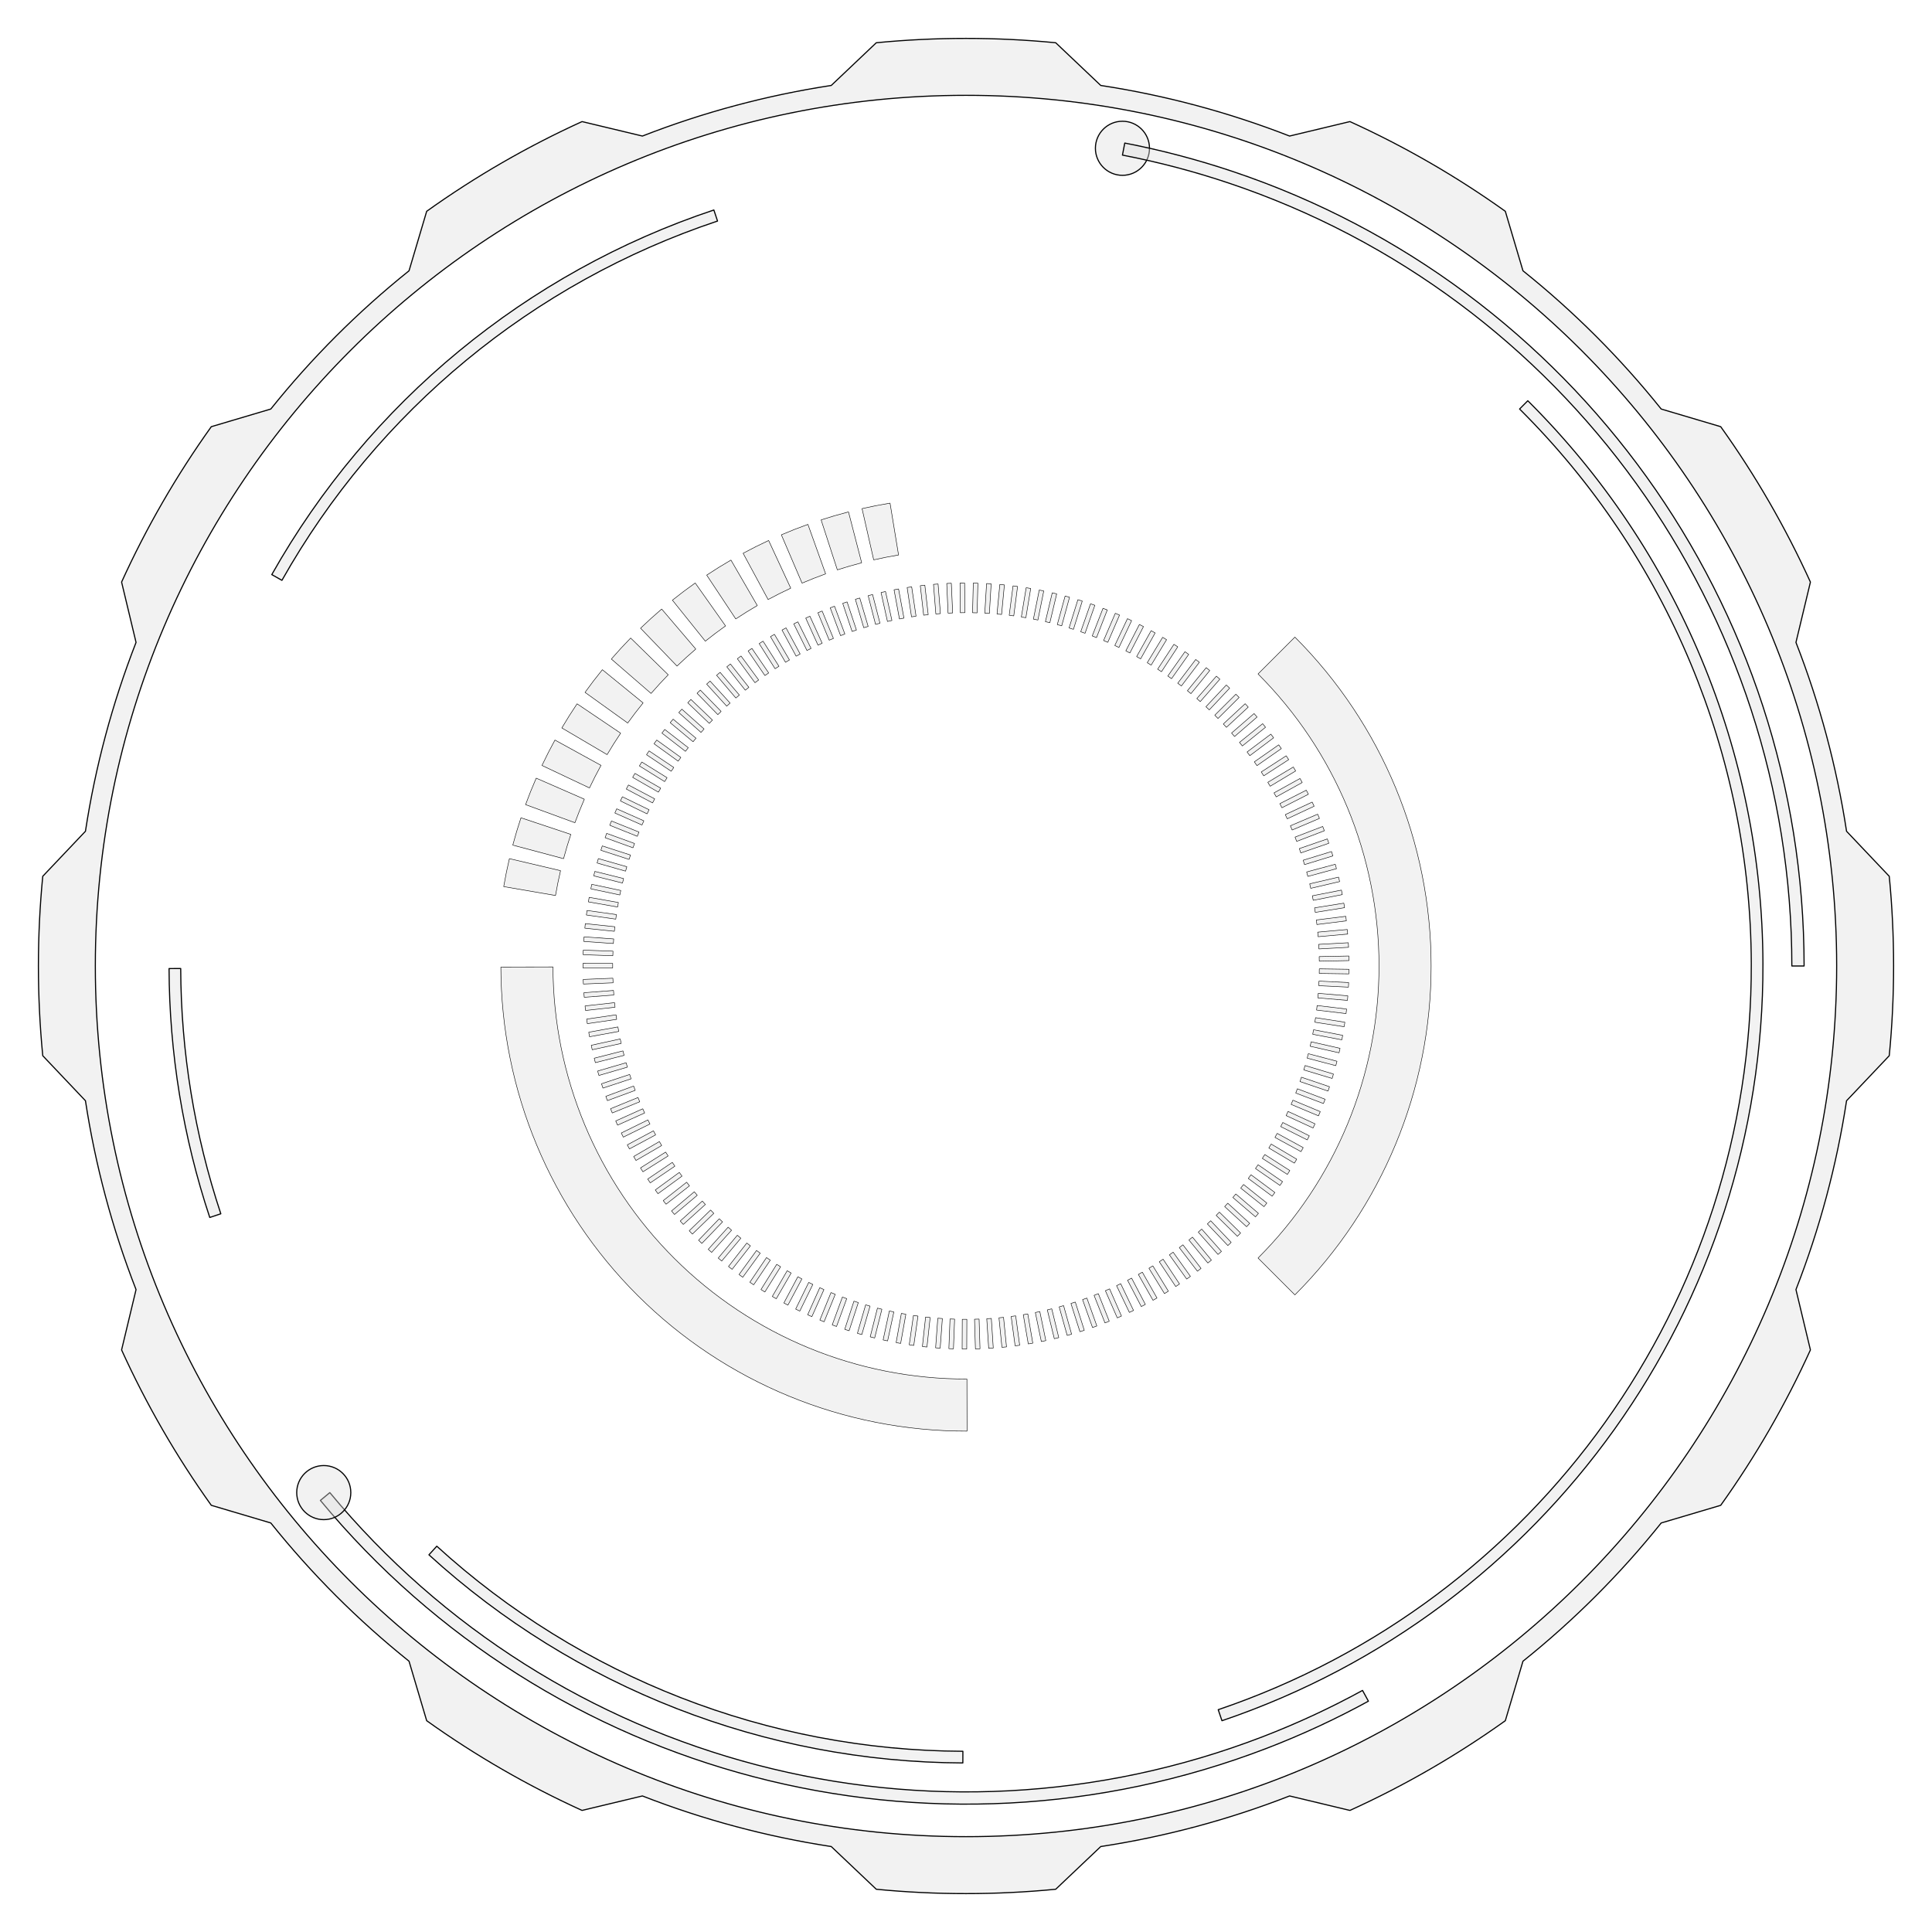
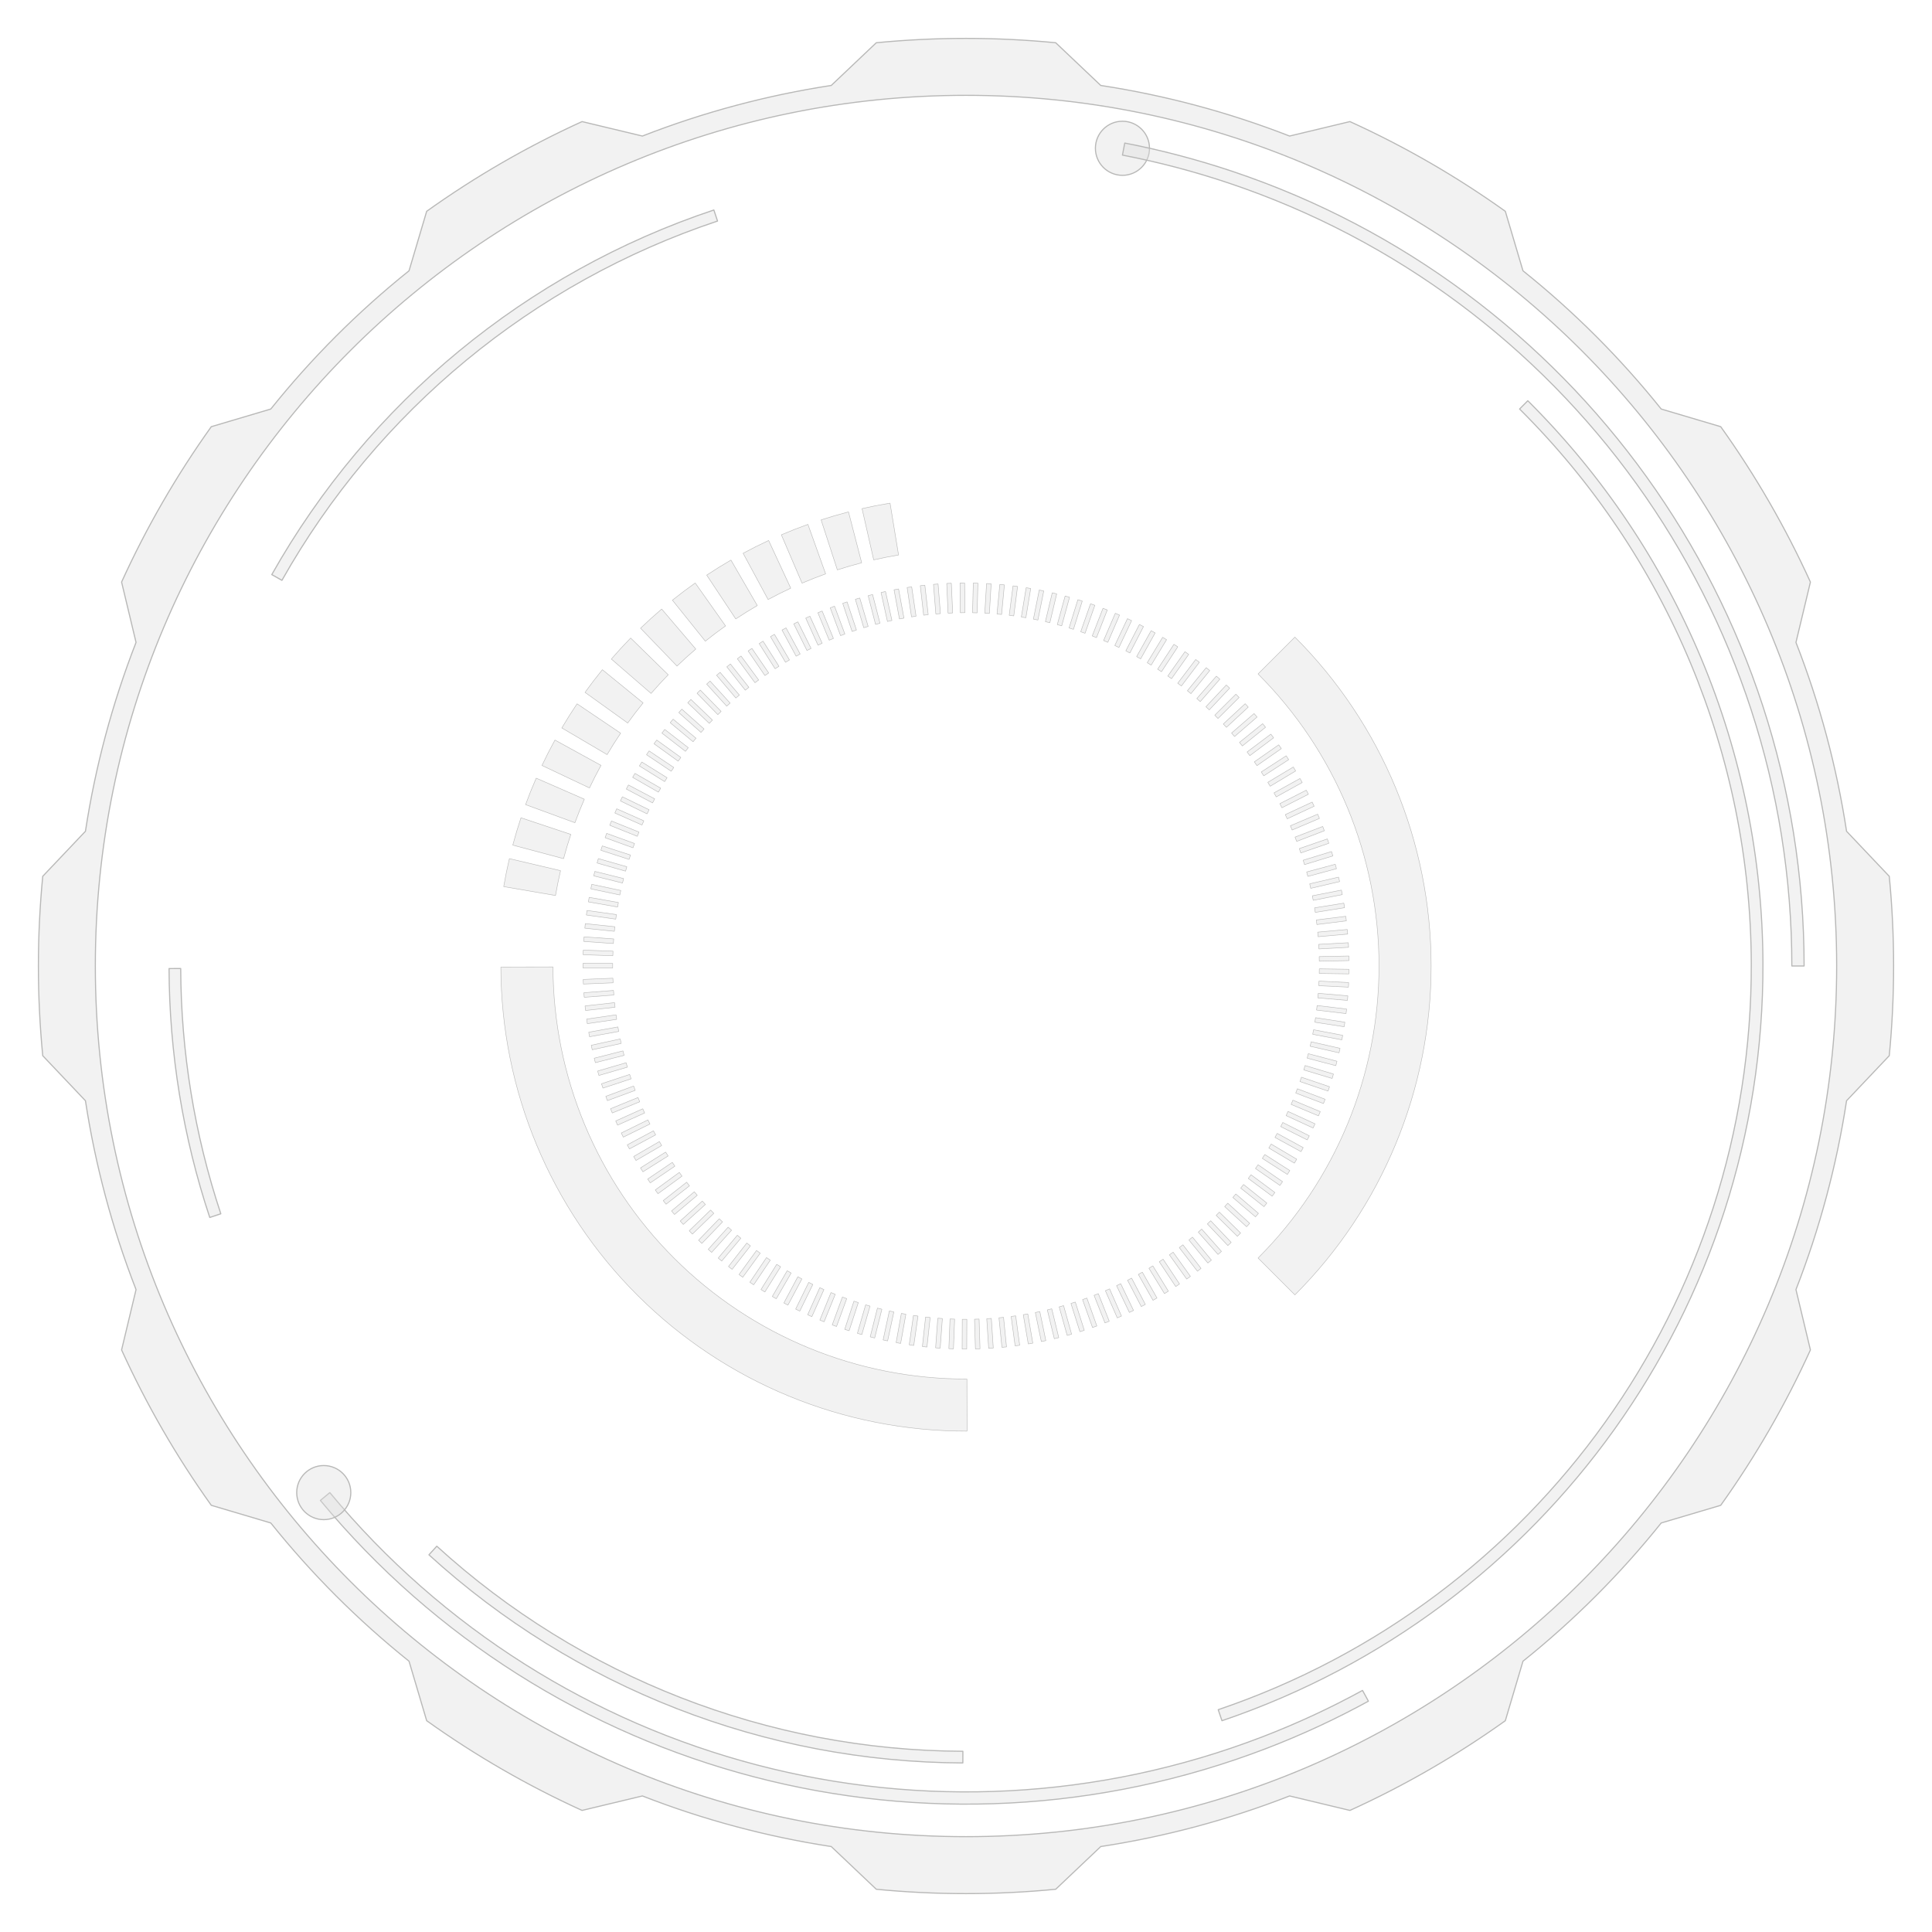
- <svg xmlns="http://www.w3.org/2000/svg" xmlns:xlink="http://www.w3.org/1999/xlink" width="100%" height="100%" viewBox="0 0 4000 4000" version="1.1" style="fill-rule:evenodd;clip-rule:evenodd;stroke-linecap:round;stroke-linejoin:round;stroke-miterlimit:1.5;fill:#E0E0DF;fill-opacity:0.4;stroke:#000;">
+ <svg xmlns="http://www.w3.org/2000/svg" xmlns:xlink="http://www.w3.org/1999/xlink" width="100%" height="100%" viewBox="0 0 4000 4000" version="1.1" style="fill-rule:evenodd;clip-rule:evenodd;stroke-linecap:round;stroke-linejoin:round;stroke-miterlimit:1.5;fill:#E0E0DF;fill-opacity:0.4;stroke:#B8B8B7;">
  <use xlink:href="#_Image1" x="456.996" y="457.124" width="3085.98px" height="3086.04px" transform="matrix(0.999993,0,0,0.99969,0,0)" />
-   <path d="M2529.93,3562.59c671.354,-227.681 1122.24,-858.75 1120.06,-1567.66c-1.345,-437.606 -176.473,-856.753 -486.858,-1165.24l-17.011,17.115c305.845,303.971 478.412,716.989 479.738,1148.19c2.147,698.539 -442.145,1320.38 -1103.68,1544.73l7.75,22.853Z" style="stroke:#000;stroke-width:2.33px;" />
-   <path d="M1477.96,434.76c-388.13,129.45 -714.322,398.487 -915.263,754.893l21.021,11.851c198.002,-351.193 519.423,-616.296 901.877,-743.852l-7.635,-22.892Z" style="stroke:#000;stroke-width:2.33px;" />
-   <path d="M888.071,3219.06c302.289,275.724 696.238,429.302 1105.38,430.925l0.096,-24.131c-403.161,-1.6 -791.349,-152.931 -1089.22,-424.622l-16.262,17.828Z" style="stroke:#000;stroke-width:2.33px;" />
-   <path d="M350.009,2005.3c0.563,175.162 29.014,349.117 84.284,515.331l22.898,-7.615c-54.462,-163.783 -82.496,-335.193 -83.051,-507.793l-24.131,0.077Z" style="stroke:#000;stroke-width:2.33px;" />
-   <path d="M663.312,3106.45c475.376,574.298 1264.46,780.759 1960.19,512.875c71.968,-27.711 142.009,-60.189 209.657,-97.218l-12.185,-22.26c-66.658,36.487 -135.675,68.49 -206.591,95.795c-685.554,263.966 -1463.1,60.525 -1931.52,-505.374l-19.55,16.182Z" style="stroke:#000;stroke-width:2.33px;" />
-   <circle cx="2323.91" cy="307" r="56" style="stroke:#000;stroke-width:2.33px;" />
-   <circle cx="670.312" cy="3090.26" r="56" style="stroke:#000;stroke-width:2.33px;" />
-   <path d="M2185.74,88.503c-123.536,-12.004 -247.944,-12.004 -371.48,-0l-93.233,88.401c-133.775,20.471 -264.89,55.603 -390.977,104.762l-124.943,-29.941c-112.987,51.372 -220.728,113.576 -321.711,185.74l-36.541,123.174c-105.618,84.615 -201.601,180.598 -286.216,286.216l-123.174,36.541c-72.164,100.983 -134.368,208.724 -185.74,321.711l29.941,124.943c-49.159,126.087 -84.291,257.202 -104.762,390.977l-88.401,93.233c-12.004,123.536 -12.004,247.944 -0,371.48l88.401,93.233c20.471,133.775 55.603,264.89 104.762,390.977l-29.941,124.943c51.372,112.987 113.576,220.728 185.74,321.711l123.174,36.541c84.615,105.618 180.598,201.601 286.216,286.216l36.541,123.174c100.983,72.164 208.724,134.368 321.711,185.74l124.943,-29.941c126.087,49.159 257.202,84.291 390.977,104.762l93.233,88.401c123.536,12.004 247.944,12.004 371.48,0l93.233,-88.401c133.775,-20.471 264.89,-55.603 390.977,-104.762l124.943,29.941c112.987,-51.372 220.728,-113.576 321.711,-185.74l36.541,-123.174c105.618,-84.615 201.601,-180.598 286.216,-286.216l123.174,-36.541c72.164,-100.983 134.368,-208.724 185.74,-321.711l-29.941,-124.943c49.159,-126.087 84.291,-257.202 104.762,-390.977l88.401,-93.233c12.004,-123.536 12.004,-247.944 0,-371.48l-88.401,-93.233c-20.471,-133.775 -55.603,-264.89 -104.762,-390.977l29.941,-124.943c-51.372,-112.987 -113.576,-220.728 -185.74,-321.711l-123.174,-36.541c-84.615,-105.618 -180.598,-201.601 -286.216,-286.216l-36.541,-123.174c-100.983,-72.164 -208.724,-134.368 -321.711,-185.74l-124.943,29.941c-126.087,-49.159 -257.202,-84.291 -390.977,-104.762l-93.233,-88.401Zm-185.74,108.872c994.896,-0 1802.62,807.729 1802.62,1802.62c0,994.896 -807.729,1802.62 -1802.62,1802.62c-994.896,0 -1802.62,-807.729 -1802.62,-1802.62c-0,-994.896 807.729,-1802.62 1802.62,-1802.62Z" style="stroke:#000;stroke-width:2.33px;" />
-   <path d="M3735.21,1999.97c-0.013,-745.52 -476.234,-1407.71 -1183,-1644.97c-73.11,-24.543 -147.774,-44.184 -223.497,-58.793l-4.808,24.918c74.616,14.395 148.188,33.75 220.229,57.933c696.424,233.785 1165.68,886.291 1165.69,1620.91l25.378,-0Z" style="stroke:#000;stroke-width:2.33px;" />
+   <path d="M2529.93,3562.59c671.354,-227.681 1122.24,-858.75 1120.06,-1567.66c-1.345,-437.606 -176.473,-856.753 -486.858,-1165.24l-17.011,17.115c305.845,303.971 478.412,716.989 479.738,1148.19c2.147,698.539 -442.145,1320.38 -1103.68,1544.73l7.75,22.853Z" style="stroke:#B8B8B7;stroke-width:2.33px;" />
+   <path d="M1477.96,434.76c-388.13,129.45 -714.322,398.487 -915.263,754.893l21.021,11.851c198.002,-351.193 519.423,-616.296 901.877,-743.852l-7.635,-22.892Z" style="stroke:#B8B8B7;stroke-width:2.33px;" />
+   <path d="M888.071,3219.06c302.289,275.724 696.238,429.302 1105.38,430.925l0.096,-24.131c-403.161,-1.6 -791.349,-152.931 -1089.22,-424.622l-16.262,17.828Z" style="stroke:#B8B8B7;stroke-width:2.33px;" />
+   <path d="M350.009,2005.3c0.563,175.162 29.014,349.117 84.284,515.331l22.898,-7.615c-54.462,-163.783 -82.496,-335.193 -83.051,-507.793l-24.131,0.077Z" style="stroke:#B8B8B7;stroke-width:2.33px;" />
+   <path d="M663.312,3106.45c475.376,574.298 1264.46,780.759 1960.19,512.875c71.968,-27.711 142.009,-60.189 209.657,-97.218l-12.185,-22.26c-66.658,36.487 -135.675,68.49 -206.591,95.795c-685.554,263.966 -1463.1,60.525 -1931.52,-505.374l-19.55,16.182Z" style="stroke:#B8B8B7;stroke-width:2.33px;" />
+   <circle cx="2323.91" cy="307" r="56" style="stroke:#B8B8B7;stroke-width:2.33px;" />
+   <circle cx="670.312" cy="3090.26" r="56" style="stroke:#B8B8B7;stroke-width:2.33px;" />
+   <path d="M2185.74,88.503c-123.536,-12.004 -247.944,-12.004 -371.48,-0l-93.233,88.401c-133.775,20.471 -264.89,55.603 -390.977,104.762l-124.943,-29.941c-112.987,51.372 -220.728,113.576 -321.711,185.74l-36.541,123.174c-105.618,84.615 -201.601,180.598 -286.216,286.216l-123.174,36.541c-72.164,100.983 -134.368,208.724 -185.74,321.711l29.941,124.943c-49.159,126.087 -84.291,257.202 -104.762,390.977l-88.401,93.233c-12.004,123.536 -12.004,247.944 -0,371.48l88.401,93.233c20.471,133.775 55.603,264.89 104.762,390.977l-29.941,124.943c51.372,112.987 113.576,220.728 185.74,321.711l123.174,36.541c84.615,105.618 180.598,201.601 286.216,286.216l36.541,123.174c100.983,72.164 208.724,134.368 321.711,185.74l124.943,-29.941c126.087,49.159 257.202,84.291 390.977,104.762l93.233,88.401c123.536,12.004 247.944,12.004 371.48,0l93.233,-88.401c133.775,-20.471 264.89,-55.603 390.977,-104.762l124.943,29.941c112.987,-51.372 220.728,-113.576 321.711,-185.74l36.541,-123.174c105.618,-84.615 201.601,-180.598 286.216,-286.216l123.174,-36.541c72.164,-100.983 134.368,-208.724 185.74,-321.711l-29.941,-124.943c49.159,-126.087 84.291,-257.202 104.762,-390.977l88.401,-93.233c12.004,-123.536 12.004,-247.944 0,-371.48l-88.401,-93.233c-20.471,-133.775 -55.603,-264.89 -104.762,-390.977l29.941,-124.943c-51.372,-112.987 -113.576,-220.728 -185.74,-321.711l-123.174,-36.541c-84.615,-105.618 -180.598,-201.601 -286.216,-286.216l-36.541,-123.174c-100.983,-72.164 -208.724,-134.368 -321.711,-185.74l-124.943,29.941c-126.087,-49.159 -257.202,-84.291 -390.977,-104.762l-93.233,-88.401Zm-185.74,108.872c994.896,-0 1802.62,807.729 1802.62,1802.62c0,994.896 -807.729,1802.62 -1802.62,1802.62c-994.896,0 -1802.62,-807.729 -1802.62,-1802.62c-0,-994.896 807.729,-1802.62 1802.62,-1802.62Z" style="stroke:#B8B8B7;stroke-width:2.33px;" />
+   <path d="M3735.21,1999.97c-0.013,-745.52 -476.234,-1407.71 -1183,-1644.97c-73.11,-24.543 -147.774,-44.184 -223.497,-58.793l-4.808,24.918c74.616,14.395 148.188,33.75 220.229,57.933c696.424,233.785 1165.68,886.291 1165.69,1620.91l25.378,-0Z" style="stroke:#B8B8B7;stroke-width:2.33px;" />
  <path d="M2680.93,2680.94c180.597,-180.598 282.056,-425.541 282.056,-680.944c-0,-255.403 -101.459,-500.346 -282.056,-680.944l-76.299,76.299c160.362,160.362 250.453,377.859 250.453,604.645c-0,226.786 -90.091,444.283 -250.453,604.645l76.299,76.299Z" />
  <path d="M1036.98,2002.16c0.573,255.403 102.58,500.118 283.582,680.31c181.002,180.193 426.171,281.102 681.574,280.53l-0.242,-107.902c-226.785,0.508 -444.484,-89.095 -605.205,-249.097c-160.721,-160.002 -251.298,-377.297 -251.807,-604.082l-107.902,0.241Z" />
  <path d="M1054.64,1777.73c-4.508,19.172 -8.432,38.477 -11.765,57.887l107.242,18.419c2.96,-17.235 6.444,-34.377 10.447,-51.4l-105.924,-24.906Zm23.974,-84.579c-6.223,18.685 -11.876,37.556 -16.952,56.585l105.137,28.042c4.507,-16.897 9.527,-33.653 15.053,-50.245l-103.238,-34.382Zm31.525,-82.066c-7.887,18.047 -15.224,36.329 -21.999,54.821l102.17,37.435c6.016,-16.42 12.531,-32.654 19.534,-48.678l-99.705,-43.578Zm38.817,-78.877c-9.487,17.259 -18.446,34.802 -26.867,52.606l98.367,46.521c7.476,-15.809 15.432,-31.387 23.856,-46.712l-95.356,-52.415Zm45.792,-75.045c-11.009,16.331 -21.519,32.992 -31.515,49.962l93.757,55.226c8.875,-15.068 18.207,-29.863 27.983,-44.364l-90.225,-60.824Zm52.39,-70.596c-12.441,15.268 -24.414,30.911 -35.903,46.907l88.377,63.479c10.202,-14.204 20.834,-28.094 31.881,-41.651l-84.355,-68.735Zm58.56,-65.568c-13.771,14.08 -27.109,28.576 -39.998,43.467l82.275,71.211c11.444,-13.223 23.289,-26.095 35.516,-38.597l-77.793,-76.081Zm64.249,-60.005c-14.987,12.778 -29.582,26.008 -43.765,39.673l75.498,78.359c12.594,-12.134 25.554,-23.882 38.862,-35.227l-70.595,-82.805Zm69.413,-53.948c-16.081,11.37 -31.813,23.226 -47.174,35.552l68.103,84.866c13.639,-10.945 27.608,-21.473 41.888,-31.569l-62.817,-88.849Zm74.007,-47.45c-17.044,9.869 -33.783,20.254 -50.196,31.141l60.149,90.676c14.573,-9.667 29.437,-18.888 44.571,-27.651l-54.524,-94.166Zm77.995,-40.563c-17.867,8.287 -35.477,17.116 -52.806,26.474l51.702,95.745c15.387,-8.31 31.024,-16.149 46.889,-23.508l-45.785,-98.711Zm81.343,-33.343c-18.543,6.637 -36.879,13.837 -54.984,21.59l42.832,100.028c16.076,-6.884 32.358,-13.277 48.823,-19.171l-36.671,-102.447Zm84.025,-25.85c-19.067,4.933 -37.979,10.445 -56.711,16.528l33.611,103.492c16.633,-5.402 33.426,-10.296 50.356,-14.677l-27.256,-105.343Zm86.019,-18.146c-19.435,3.188 -38.768,6.968 -57.973,11.332l24.114,106.107c17.053,-3.875 34.22,-7.231 51.477,-10.063l-17.618,-107.376Z" />
  <path d="M1992.26,2731.46c2.577,0.027 5.158,0.04 7.742,0.04c0.606,0 1.211,-0.001 1.766,-0.002l-0.251,61.527l-9.508,-0.039l0.251,-61.526Zm34.866,-0.455l1.882,61.49l-9.504,0.291l-1.882,-61.495c3.165,-0.075 6.325,-0.17 9.504,-0.286Zm-60.219,-0.242c3.159,0.141 6.327,0.262 9.501,0.363l-2.383,61.475l-9.501,-0.368l2.383,-61.47Zm85.545,-1.118l4.012,61.368l-9.488,0.62l-4.012,-61.376c3.185,-0.185 6.365,-0.39 9.488,-0.612Zm-110.86,-0.448c3.156,0.25 6.318,0.48 9.483,0.689l-4.511,61.338l-9.483,-0.697l4.511,-61.33Zm136.125,-1.785l6.134,61.168l-9.46,0.949l-6.135,-61.178c3.16,-0.293 6.314,-0.606 9.461,-0.939Zm-161.371,-0.653c3.146,0.359 6.298,0.698 9.453,1.016l-6.632,61.122l-9.453,-1.026l6.632,-61.112Zm186.545,-2.452l8.247,60.892l-9.422,1.276l-8.248,-60.902c3.165,-0.404 6.323,-0.829 9.423,-1.266Zm-211.693,-0.859c3.13,0.468 6.265,0.915 9.413,1.343l-8.744,60.829l-9.411,-1.352l8.742,-60.82Zm236.745,-3.12l10.349,60.546l-9.372,1.602l-10.351,-60.554c3.127,-0.511 6.247,-1.041 9.374,-1.594Zm-261.763,-1.064c3.111,0.577 6.229,1.133 9.36,1.67l-10.843,60.466l-9.358,-1.678l10.841,-60.458Zm286.661,-3.784l12.438,60.13l-9.311,1.926l-12.439,-60.137c3.117,-0.622 6.226,-1.263 9.312,-1.919Zm-311.519,-1.269c3.094,0.685 6.195,1.351 9.296,1.996l-12.928,60.033l-9.295,-2.002l12.927,-60.027Zm336.234,-4.446l14.511,59.649l-9.238,2.248l-14.513,-59.654c3.099,-0.731 6.189,-1.482 9.24,-2.243Zm-360.901,-1.472c3.066,0.792 6.138,1.565 9.221,2.319l-14.998,59.535l-9.22,-2.323l14.997,-59.531Zm385.401,-5.104l16.569,59.104l-9.155,2.567l-16.569,-59.106c3.071,-0.838 6.134,-1.696 9.155,-2.565Zm-409.846,-1.673c3.036,0.899 6.08,1.779 9.134,2.64l-17.051,58.972l-9.134,-2.641l17.051,-58.971Zm434.102,-5.755l18.608,58.495l-9.061,2.882l-18.607,-58.493c3.037,-0.945 6.065,-1.909 9.06,-2.884Zm-458.295,-1.873c3.004,1.005 6.016,1.991 9.036,2.958l-19.085,58.346l-9.037,-2.956l19.086,-58.348Zm482.276,-6.398l20.627,57.822l-8.955,3.194l-20.626,-57.818c2.995,-1.048 5.982,-2.114 8.954,-3.198Zm-506.188,-2.07c2.965,1.108 5.938,2.198 8.927,3.272l-21.099,57.655l-8.928,-3.267l21.1,-57.66Zm529.865,-7.034l22.624,57.085l-8.839,3.504l-22.622,-57.08c2.947,-1.148 5.884,-2.315 8.837,-3.509Zm-553.466,-2.265c2.929,1.214 5.868,2.409 8.808,3.582l-23.091,56.903l-8.81,-3.575l23.093,-56.91Zm576.81,-7.66l24.598,56.286l-8.712,3.808l-24.595,-56.279c2.917,-1.254 5.823,-2.528 8.709,-3.815Zm-600.072,-2.456c2.879,1.313 5.769,2.607 8.678,3.887l-25.058,56.087l-8.681,-3.878l25.061,-56.096Zm623.056,-8.276l26.545,55.423l-8.575,4.107l-26.541,-55.413c2.877,-1.359 5.744,-2.736 8.571,-4.117Zm-645.95,-2.644c2.835,1.414 5.681,2.809 8.537,4.187l-26.998,55.208l-8.542,-4.177l27.003,-55.218Zm668.545,-8.881l28.465,54.495l-8.428,4.402l-28.459,-54.485c2.828,-1.458 5.645,-2.934 8.422,-4.412Zm-691.045,-2.828c2.786,1.512 5.582,3.006 8.386,4.481l-28.909,54.264l-8.391,-4.47l28.914,-54.275Zm713.225,-9.474l30.352,53.502l-8.27,4.691l-30.346,-53.491c2.771,-1.553 5.532,-3.123 8.264,-4.702Zm-735.303,-3.009c2.727,1.605 5.465,3.192 8.225,4.769l-30.789,53.257l-8.231,-4.759l30.795,-53.267Zm757.043,-10.055l32.204,52.444l-8.102,4.976l-32.198,-52.435c2.706,-1.642 5.401,-3.302 8.096,-4.985Zm-778.675,-3.186c2.674,1.701 5.359,3.385 8.055,5.052l-32.633,52.184l-8.061,-5.041l32.639,-52.195Zm799.948,-10.622l34.02,51.321l-7.925,5.254l-34.014,-51.312c2.653,-1.739 5.294,-3.493 7.919,-5.263Zm-821.107,-3.358c2.609,1.79 5.23,3.563 7.875,5.327l-34.44,51.047l-7.882,-5.318l34.447,-51.056Zm841.889,-11.176l35.795,50.133l-7.738,5.525l-35.789,-50.126c2.59,-1.827 5.168,-3.672 7.732,-5.532Zm-862.552,-3.527c2.548,1.881 5.11,3.746 7.687,5.596l-36.206,49.845l-7.693,-5.587l36.212,-49.854Zm882.82,-11.716l37.526,48.881l-7.542,5.79l-37.521,-48.875c2.519,-1.911 5.024,-3.838 7.537,-5.796Zm-902.963,-3.69c2.483,1.967 4.978,3.919 7.489,5.857l-37.927,48.58l-7.494,-5.851l37.932,-48.586Zm922.692,-12.242l39.21,47.566l-7.337,6.047l-39.205,-47.56c2.454,-2 4.895,-4.014 7.332,-6.053Zm-942.291,-3.849c2.412,2.05 4.837,4.086 7.283,6.112l-39.601,47.251l-7.287,-6.107l39.605,-47.256Zm961.46,-12.752l40.844,46.187l-7.123,6.299l-40.841,-46.185c2.38,-2.078 4.745,-4.172 7.12,-6.301Zm-980.493,-4.004c2.341,2.133 4.695,4.251 7.069,6.359l-41.226,45.861l-7.071,-6.356l41.228,-45.864Zm999.078,-13.248l42.425,44.749l-6.899,6.542l-42.424,-44.748c2.31,-2.163 4.606,-4.34 6.898,-6.543Zm-1017.52,-4.153c2.269,2.215 4.551,4.415 6.846,6.598l-42.796,44.411l-6.847,-6.598l42.797,-44.411Zm1035.5,-13.727l43.951,43.252l-6.669,6.777l-43.951,-43.252c2.243,-2.251 4.472,-4.515 6.669,-6.777Zm-1053.34,-4.298c2.185,2.285 4.384,4.556 6.615,6.83l-44.312,42.901l-6.613,-6.831l44.31,-42.9Zm1070.69,-14.19l45.42,41.697l-6.43,7.004l-45.422,-41.699c2.164,-2.326 4.313,-4.666 6.432,-7.002Zm-1087.9,-4.438c2.104,2.358 4.223,4.703 6.375,7.053l-45.768,41.336l-6.373,-7.056l45.766,-41.333Zm1104.61,-14.637l46.828,40.09l-6.184,7.222l-46.832,-40.093c2.074,-2.388 4.133,-4.79 6.188,-7.219Zm-1121.16,-4.573c2.026,2.436 4.069,4.858 6.129,7.269l-47.165,39.717l-6.125,-7.273l47.161,-39.713Zm1137.2,-15.067l48.175,38.431l-5.929,7.433l-48.181,-38.436c1.994,-2.463 3.973,-4.94 5.935,-7.428Zm-1153.08,-4.702c1.941,2.504 3.898,4.994 5.874,7.476l-48.499,38.048l-5.869,-7.481l48.494,-38.043Zm1168.44,-15.479l49.46,36.724l-5.668,7.633l-49.468,-36.729c1.912,-2.534 3.807,-5.082 5.676,-7.628Zm-1183.63,-4.826c1.86,2.579 3.737,5.144 5.613,7.674l-49.771,36.33l-5.606,-7.679l49.764,-36.325Zm1198.28,-15.874l50.68,34.971l-5.4,7.826l-50.689,-34.977c1.816,-2.589 3.615,-5.19 5.409,-7.82Zm-1212.77,-4.944c1.759,2.625 3.535,5.238 5.345,7.864l-50.979,34.567l-5.336,-7.869l50.97,-34.562Zm1226.69,-16.25l51.836,33.177l-5.125,8.008l-51.847,-33.184c1.731,-2.659 3.446,-5.33 5.136,-8.001Zm-1240.45,-5.057c1.678,2.702 3.374,5.391 5.069,8.044l-52.121,32.764l-5.06,-8.05l52.112,-32.758Zm1253.63,-16.608l52.928,31.344l-4.845,8.181l-52.939,-31.35c1.633,-2.708 3.248,-5.428 4.856,-8.175Zm-1266.64,-5.163c1.578,2.748 3.173,5.484 4.788,8.214l-53.199,30.922l-4.778,-8.221l53.189,-30.915Zm1279.07,-16.947l53.956,29.475l-4.559,8.344l-53.965,-29.481c1.538,-2.764 3.058,-5.539 4.568,-8.338Zm-1291.32,-5.264c1.485,2.807 2.988,5.604 4.5,8.376l-54.211,29.044l-4.49,-8.381l54.201,-29.039Zm1302.97,-17.266l54.918,27.574l-4.266,8.497l-54.928,-27.579c1.445,-2.823 2.872,-5.657 4.276,-8.492Zm-1314.44,-5.357c1.386,2.857 2.79,5.705 4.206,8.527l-55.159,27.133l-4.197,-8.531l55.15,-27.129Zm1325.3,-17.565l55.817,25.642l-3.97,8.64l-55.825,-25.646c1.345,-2.87 2.671,-5.75 3.978,-8.636Zm-1335.97,-5.445c1.284,2.9 2.586,5.789 3.907,8.668l-56.042,25.194l-3.899,-8.672l56.034,-25.19Zm1346.03,-17.842l56.652,23.683l-3.668,8.772l-56.658,-23.686c1.243,-2.912 2.467,-5.834 3.674,-8.769Zm-1355.89,-5.527c1.178,2.933 2.375,5.856 3.602,8.799l-56.86,23.228l-3.596,-8.802l56.854,-23.225Zm1365.13,-18.098l57.423,21.699l-3.361,8.894l-57.428,-21.701c1.141,-2.956 2.263,-5.922 3.366,-8.892Zm-1374.18,-5.601c1.079,2.984 2.178,5.959 3.293,8.919l-57.616,21.237l-3.288,-8.921l57.611,-21.235Zm1382.59,-18.332l58.132,19.692l-3.051,9.005l-58.135,-19.693c1.036,-2.991 2.054,-5.991 3.054,-9.004Zm-1390.8,-5.67c0.977,3.028 1.974,6.048 2.979,9.029l-58.307,19.224l-2.977,-9.03l58.305,-19.223Zm1398.36,-18.543l58.777,17.664l-2.736,9.106l-58.778,-17.665c0.932,-3.027 1.844,-6.064 2.737,-9.105Zm-1405.73,-5.731c0.872,3.065 1.763,6.122 2.661,9.128l-58.936,17.19l-2.662,-9.128l58.937,-17.19Zm1412.44,-18.732l59.36,15.618l-2.42,9.195l-59.357,-15.617c0.824,-3.055 1.629,-6.117 2.417,-9.196Zm-1418.96,-5.784c0.765,3.094 1.549,6.18 2.341,9.215l-59.501,15.138l-2.344,-9.215l59.504,-15.138Zm1424.81,-18.898l59.878,13.553l-2.099,9.273l-59.872,-13.552c0.717,-3.082 1.414,-6.172 2.093,-9.274Zm-1430.46,-5.831c0.654,3.114 1.329,6.222 2.017,9.291l-60.001,13.069l-2.024,-9.291l60.008,-13.069Zm1435.46,-19.041l60.33,11.473l-1.776,9.341l-60.323,-11.472c0.61,-3.108 1.2,-6.223 1.769,-9.342Zm-1440.24,-5.87c0.545,3.128 1.109,6.249 1.693,9.356l-60.436,10.984l-1.701,-9.355l60.444,-10.985Zm1444.36,-19.159l60.715,9.378l-1.451,9.397l-60.706,-9.377c0.501,-3.127 0.982,-6.26 1.442,-9.398Zm-1448.28,-5.902c0.433,3.132 0.887,6.258 1.365,9.409l-60.803,8.885l-1.375,-9.407l60.813,-8.887Zm1451.53,-19.254l61.029,7.27l-1.124,9.441l-61.02,-7.269c0.391,-3.141 0.763,-6.287 1.115,-9.442Zm-1454.57,-5.928c0.327,3.166 0.675,6.326 1.039,9.452l-61.101,6.774l-1.048,-9.45l61.11,-6.776Zm1456.94,-19.326l61.269,5.153l-0.796,9.475l-61.261,-5.152c0.282,-3.155 0.545,-6.314 0.788,-9.476Zm-1459.11,-5.944c0.216,3.155 0.452,6.304 0.711,9.481l-61.324,4.655l-0.719,-9.481l61.332,-4.655Zm1460.62,-19.375l61.432,3.027l-0.468,9.496l-61.425,-3.026c0.174,-3.158 0.328,-6.324 0.461,-9.497Zm-1461.91,-5.955c0.109,3.176 0.237,6.346 0.385,9.5l-61.47,2.527l-0.39,-9.5l61.475,-2.527Zm1462.55,-19.4l61.51,0.896l-0.139,9.506l-61.507,-0.895c0.065,-3.181 0.111,-6.346 0.136,-9.507Zm-1462.96,-11.267c-0.014,1.821 -0.02,3.596 -0.02,5.372c-0,1.373 0.004,2.744 0.012,4.136l-61.535,-0.052l0.008,-9.508l61.535,0.052Zm1462.73,-14.095l61.5,-1.237l0.192,9.506l-61.504,1.237c-0.042,-3.193 -0.105,-6.381 -0.188,-9.506Zm-1462.11,-11.259c-0.131,3.161 -0.242,6.329 -0.332,9.502l-61.491,-2.185l0.338,-9.502l61.485,2.185Zm1461.01,-14.08l61.404,-3.368l0.521,9.494l-61.411,3.368c-0.151,-3.176 -0.323,-6.347 -0.514,-9.494Zm-1459.53,-11.24c-0.239,3.157 -0.459,6.319 -0.658,9.485l-61.361,-4.314l0.667,-9.484l61.352,4.313Zm1457.56,-14.047l61.226,-5.493l0.85,9.47l-61.236,5.493c-0.26,-3.153 -0.539,-6.301 -0.84,-9.47Zm-1455.2,-11.207c-0.349,3.147 -0.678,6.3 -0.986,9.457l-61.15,-6.436l0.995,-9.456l61.141,6.435Zm1452.36,-13.998l60.973,-7.609l1.178,9.435l-60.984,7.61c-0.37,-3.161 -0.76,-6.316 -1.167,-9.436Zm-1449.13,-11.16c-0.457,3.132 -0.895,6.271 -1.312,9.417l-60.865,-8.548l1.322,-9.416l60.855,8.547Zm1445.42,-13.932l60.648,-9.714l1.504,9.388l-60.658,9.715c-0.476,-3.125 -0.973,-6.244 -1.494,-9.389Zm-1441.31,-11.099c-0.567,3.117 -1.114,6.241 -1.64,9.366l-60.507,-10.65l1.648,-9.364l60.499,10.648Zm1436.73,-13.85l60.255,-11.806l1.828,9.331l-60.262,11.807c-0.587,-3.117 -1.194,-6.227 -1.821,-9.332Zm-1431.76,-11.024c-0.675,3.094 -1.33,6.196 -1.966,9.303l-60.08,-12.736l1.971,-9.302l60.075,12.735Zm1426.3,-13.749l59.794,-13.885l2.15,9.262l-59.798,13.885c-0.697,-3.101 -1.414,-6.195 -2.146,-9.262Zm-1420.46,-10.937c-0.782,3.068 -1.545,6.143 -2.289,9.228l-59.588,-14.807l2.293,-9.227l59.584,14.806Zm1414.15,-13.632l59.267,-15.946l2.471,9.181l-59.27,15.947c-0.806,-3.077 -1.631,-6.146 -2.468,-9.182Zm-1407.45,-10.835c-0.889,3.039 -1.759,6.086 -2.61,9.143l-59.031,-16.862l2.612,-9.142l59.029,16.861Zm1400.28,-13.498l58.678,-17.991l2.787,9.09l-58.677,17.991c-0.912,-3.045 -1.844,-6.083 -2.788,-9.09Zm-1392.73,-10.72c-0.995,3.007 -1.972,6.023 -2.929,9.046l-58.409,-18.898l2.926,-9.046l58.412,18.898Zm1384.71,-13.347l58.024,-20.016l3.101,8.988l-58.022,20.015c-1.016,-3.006 -2.051,-6.003 -3.103,-8.987Zm-1376.32,-10.592c-1.1,2.971 -2.182,5.951 -3.243,8.938l-57.725,-20.914l3.238,-8.939l57.73,20.915Zm1367.47,-13.18l57.308,-22.021l3.41,8.876l-57.303,22.018c-1.117,-2.96 -2.253,-5.91 -3.415,-8.873Zm-1358.25,-10.451c-1.204,2.932 -2.39,5.875 -3.553,8.819l-56.978,-22.907l3.547,-8.822l56.984,22.91Zm1348.57,-12.997l56.528,-24.002l3.716,8.752l-56.52,23.998c-1.226,-2.932 -2.47,-5.854 -3.724,-8.748Zm-1338.53,-10.298c-1.305,2.889 -2.593,5.789 -3.858,8.69l-56.168,-24.877l3.85,-8.693l56.176,24.88Zm1328.04,-12.798l55.685,-25.957l4.017,8.618l-55.676,25.953c-1.319,-2.87 -2.656,-5.73 -4.026,-8.614Zm-1317.19,-10.132c-1.405,2.84 -2.791,5.69 -4.159,8.55l-55.294,-26.819l4.149,-8.555l55.304,26.824Zm1305.91,-12.583l54.777,-27.885l4.313,8.473l-54.767,27.88c-1.419,-2.825 -2.856,-5.64 -4.323,-8.468Zm-1294.27,-9.954c-1.504,2.792 -2.991,5.596 -4.454,8.4l-54.356,-28.733l4.444,-8.406l54.366,28.739Zm1282.2,-12.355l53.804,-29.782l4.604,8.319l-53.794,29.776c-1.515,-2.772 -3.048,-5.533 -4.614,-8.313Zm-1269.79,-9.764c-1.599,2.737 -3.18,5.485 -4.742,8.24l-53.354,-30.615l4.732,-8.247l53.364,30.622Zm1256.95,-12.111l52.766,-31.646l4.89,8.154l-52.756,31.64c-1.618,-2.732 -3.254,-5.451 -4.9,-8.148Zm-1243.78,-9.564c-1.689,2.675 -3.362,5.361 -5.025,8.072l-52.287,-32.464l5.015,-8.078l52.297,32.47Zm1230.2,-11.853l51.663,-33.473l5.17,7.98l-51.654,33.466c-1.703,-2.66 -3.423,-5.308 -5.179,-7.973Zm-1216.29,-9.352c-1.787,2.625 -3.558,5.261 -5.301,7.893l-51.156,-34.274l5.293,-7.898l51.164,34.279Zm1201.97,-11.581l50.496,-35.26l5.443,7.795l-50.487,35.254c-1.795,-2.6 -3.606,-5.189 -5.452,-7.789Zm-1187.33,-9.129c-1.871,2.553 -3.727,5.12 -5.57,7.705l-49.96,-36.043l5.563,-7.711l49.967,36.049Zm1172.3,-11.297l49.264,-37.004l5.71,7.602l-49.256,36.999c-1.893,-2.55 -3.802,-5.087 -5.718,-7.597Zm-1156.96,-8.895c-1.96,2.489 -3.904,4.991 -5.833,7.508l-48.7,-37.769l5.827,-7.513l48.706,37.774Zm1141.23,-10.999l47.968,-38.703l5.97,7.399l-47.961,38.699c-1.971,-2.471 -3.958,-4.93 -5.977,-7.395Zm-1125.21,-8.652c-2.045,2.421 -4.074,4.855 -6.089,7.302l-47.377,-39.447l6.084,-7.306l47.382,39.451Zm1108.81,-10.688l46.608,-40.353l6.224,7.188l-46.605,40.349c-2.066,-2.415 -4.148,-4.817 -6.227,-7.184Zm-1092.11,-8.399c-2.127,2.35 -4.24,4.713 -6.336,7.089l-45.992,-41.076l6.334,-7.091l45.994,41.078Zm1075.05,-10.365l45.188,-41.951l6.469,6.968l-45.186,41.949c-2.141,-2.334 -4.296,-4.654 -6.471,-6.966Zm-1057.71,-8.136c-2.211,2.279 -4.407,4.572 -6.577,6.867l-44.546,-42.651l6.576,-6.868l44.547,42.652Zm1040.02,-10.03l43.709,-43.494l6.706,6.74l-43.708,43.494c-2.218,-2.257 -4.45,-4.5 -6.707,-6.74Zm-1022.05,-7.863c-2.283,2.197 -4.552,4.409 -6.808,6.636l-43.042,-44.171l6.809,-6.635l43.041,44.17Zm1003.75,-9.683l42.172,-44.98l6.936,6.503l-42.174,44.982c-2.295,-2.182 -4.605,-4.349 -6.934,-6.505Zm-985.172,-7.581c-2.357,2.116 -4.7,4.248 -7.033,6.398l-41.482,-45.633l7.036,-6.396l41.479,45.631Zm966.272,-9.325l40.58,-46.407l7.157,6.258l-40.583,46.411c-2.376,-2.107 -4.766,-4.198 -7.154,-6.262Zm-947.116,-7.29c-2.435,2.04 -4.858,4.095 -7.249,6.152l-39.867,-47.035l7.252,-6.148l39.864,47.031Zm927.644,-8.955l38.937,-47.774l7.37,6.007l-38.941,47.779c-2.443,-2.02 -4.899,-4.025 -7.366,-6.012Zm-907.926,-6.991c-2.505,1.955 -4.997,3.927 -7.457,5.899l-38.202,-48.376l7.461,-5.892l38.198,48.369Zm887.906,-8.575l37.244,-49.077l7.574,5.748l-37.249,49.084c-2.507,-1.931 -5.026,-3.847 -7.569,-5.755Zm-867.65,-6.682c-2.563,1.861 -5.113,3.739 -7.656,5.638l-36.489,-49.652l7.661,-5.631l36.484,49.645Zm847.104,-8.183l35.505,-50.318l7.769,5.482l-35.511,50.326c-2.578,-1.849 -5.168,-3.681 -7.763,-5.49Zm-826.333,-6.367c-2.63,1.775 -5.247,3.566 -7.846,5.371l-34.731,-50.865l7.852,-5.362l34.725,50.856Zm805.285,-7.781l33.724,-51.494l7.954,5.209l-33.73,51.503c-2.642,-1.76 -5.297,-3.503 -7.948,-5.218Zm-784.023,-6.042c-2.686,1.682 -5.362,3.381 -8.027,5.096l-32.93,-52.013l8.033,-5.086l32.924,52.003Zm762.498,-7.37l31.902,-52.605l8.13,4.93l-31.909,52.615c-2.698,-1.665 -5.407,-3.312 -8.123,-4.94Zm-740.768,-5.709c-2.734,1.581 -5.456,3.18 -8.199,4.815l-31.092,-53.097l8.205,-4.804l31.086,53.086Zm718.789,-6.949l30.044,-53.653l8.296,4.646l-30.05,53.663c-2.752,-1.57 -5.516,-3.122 -8.29,-4.656Zm-696.618,-5.37c-2.794,1.49 -5.576,2.996 -8.361,4.528l-29.217,-54.115l8.366,-4.517l29.212,54.104Zm674.213,-6.518l28.152,-54.635l8.452,4.355l-28.157,54.645c-2.801,-1.47 -5.612,-2.923 -8.447,-4.365Zm-651.627,-5.023c-2.845,1.392 -5.679,2.801 -8.513,4.234l-27.31,-55.067l8.517,-4.225l27.306,55.058Zm628.821,-6.08l26.229,-55.553l8.598,4.059l-26.234,55.563c-2.855,-1.375 -5.721,-2.732 -8.593,-4.069Zm-605.846,-4.669c-2.887,1.29 -5.764,2.598 -8.655,3.935l-25.374,-55.956l8.66,-3.926l25.369,55.947Zm582.666,-5.632l24.279,-56.408l8.733,3.759l-24.282,56.415c-2.903,-1.275 -5.815,-2.531 -8.73,-3.766Zm-559.329,-4.309c-2.947,1.195 -5.885,2.409 -8.788,3.63l-23.409,-56.78l8.79,-3.624l23.407,56.774Zm535.803,-5.178l22.302,-57.199l8.859,3.454l-22.305,57.204c-2.944,-1.172 -5.897,-2.325 -8.856,-3.459Zm-512.133,-3.944c-2.972,1.086 -5.935,2.191 -8.909,3.322l-21.421,-57.541l8.911,-3.317l21.419,57.536Zm488.29,-4.716l20.302,-57.927l8.973,3.144l-20.304,57.931c-2.979,-1.068 -5.968,-2.116 -8.971,-3.148Zm-464.316,-3.573c-3.016,0.984 -6.024,1.988 -9.019,3.008l-19.41,-58.238l9.021,-3.006l19.408,58.236Zm440.184,-4.248l18.281,-58.593l9.076,2.832l-18.281,58.593c-3.015,-0.963 -6.04,-1.907 -9.076,-2.832Zm-415.934,-3.198c-3.053,0.879 -6.098,1.777 -9.119,2.691l-17.378,-58.872l9.119,-2.692l17.378,58.873Zm391.543,-3.775l16.24,-59.194l9.169,2.515l-16.239,59.192c-3.049,-0.857 -6.106,-1.695 -9.17,-2.513Zm-367.047,-2.819c-3.083,0.772 -6.157,1.564 -9.208,2.371l-15.327,-59.442l9.207,-2.374l15.328,59.445Zm342.428,-3.297l14.18,-59.732l9.251,2.196l-14.179,59.728c-3.074,-0.75 -6.155,-1.479 -9.252,-2.192Zm-317.718,-2.436c-3.104,0.663 -6.2,1.346 -9.285,2.048l-13.259,-59.949l9.283,-2.053l13.261,59.954Zm292.901,-2.816l12.104,-60.205l9.322,1.874l-12.103,60.198c-3.102,-0.642 -6.21,-1.264 -9.323,-1.867Zm-268.006,-2.051c-3.117,0.553 -6.228,1.126 -9.35,1.722l-11.177,-60.389l9.349,-1.731l11.178,60.398Zm243.021,-2.332l10.014,-60.611l9.381,1.549l-10.012,60.603c-3.12,-0.534 -6.246,-1.047 -9.383,-1.541Zm-217.972,-1.665c-3.157,0.447 -6.309,0.915 -9.404,1.396l-9.08,-60.763l9.403,-1.405l9.081,60.772Zm192.851,-1.847l7.91,-60.947l9.429,1.223l-7.909,60.938c-3.136,-0.424 -6.278,-0.828 -9.43,-1.214Zm-167.679,-1.278c-3.156,0.337 -6.306,0.693 -9.447,1.069l-6.971,-61.066l9.447,-1.078l6.971,61.075Zm142.452,-1.36l5.795,-61.211l9.465,0.896l-5.793,61.202c-3.149,-0.316 -6.303,-0.611 -9.467,-0.887Zm-117.188,-0.89c-3.183,0.228 -6.362,0.476 -9.479,0.741l-4.851,-61.296l9.478,-0.75l4.852,61.305Zm91.886,-0.875l3.67,-61.398l9.491,0.567l-3.67,61.39c-3.158,-0.206 -6.322,-0.393 -9.491,-0.559Zm-66.56,-0.504c-3.166,0.117 -6.328,0.255 -9.499,0.415l-2.724,-61.45l9.498,-0.421l2.725,61.456Zm41.213,-0.391l1.54,-61.503l9.505,0.238l-1.54,61.498c-3.165,-0.098 -6.333,-0.176 -9.505,-0.233Zm-15.855,-0.12c-3.181,0.009 -6.358,0.04 -9.508,0.09l-0.593,-61.52l9.508,-0.091l0.593,61.521Z" />
  <defs />
</svg>
